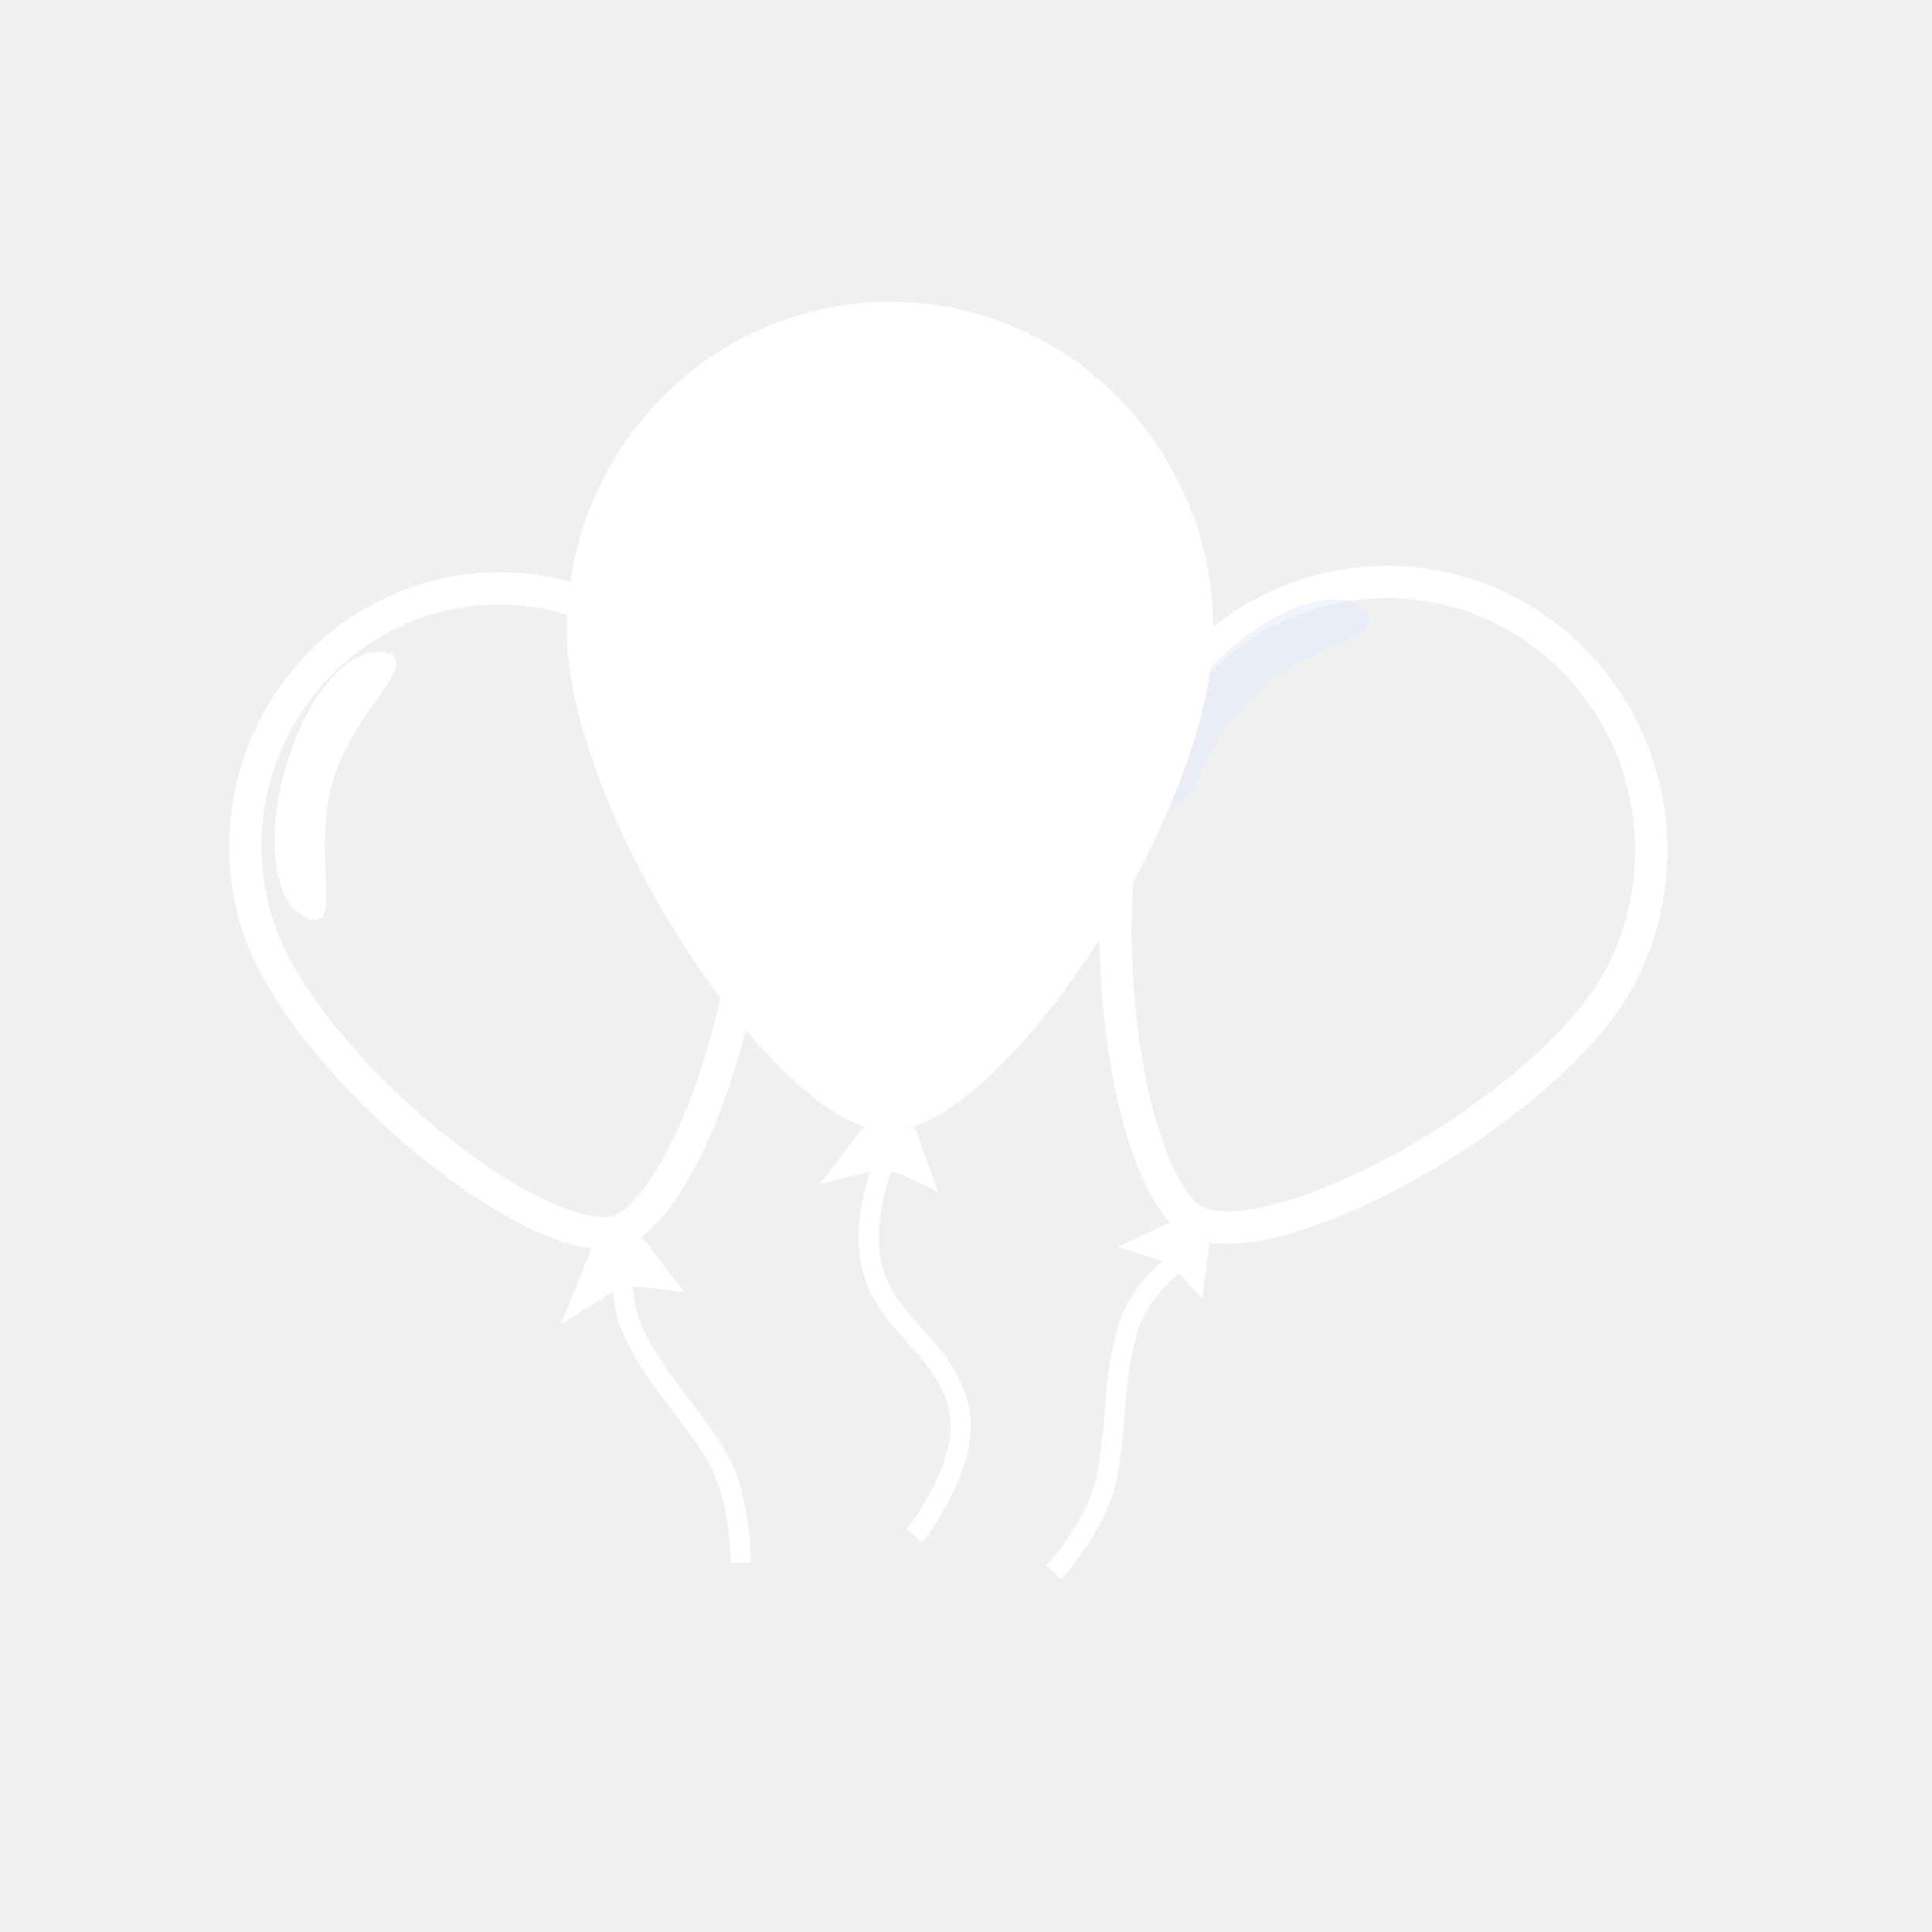
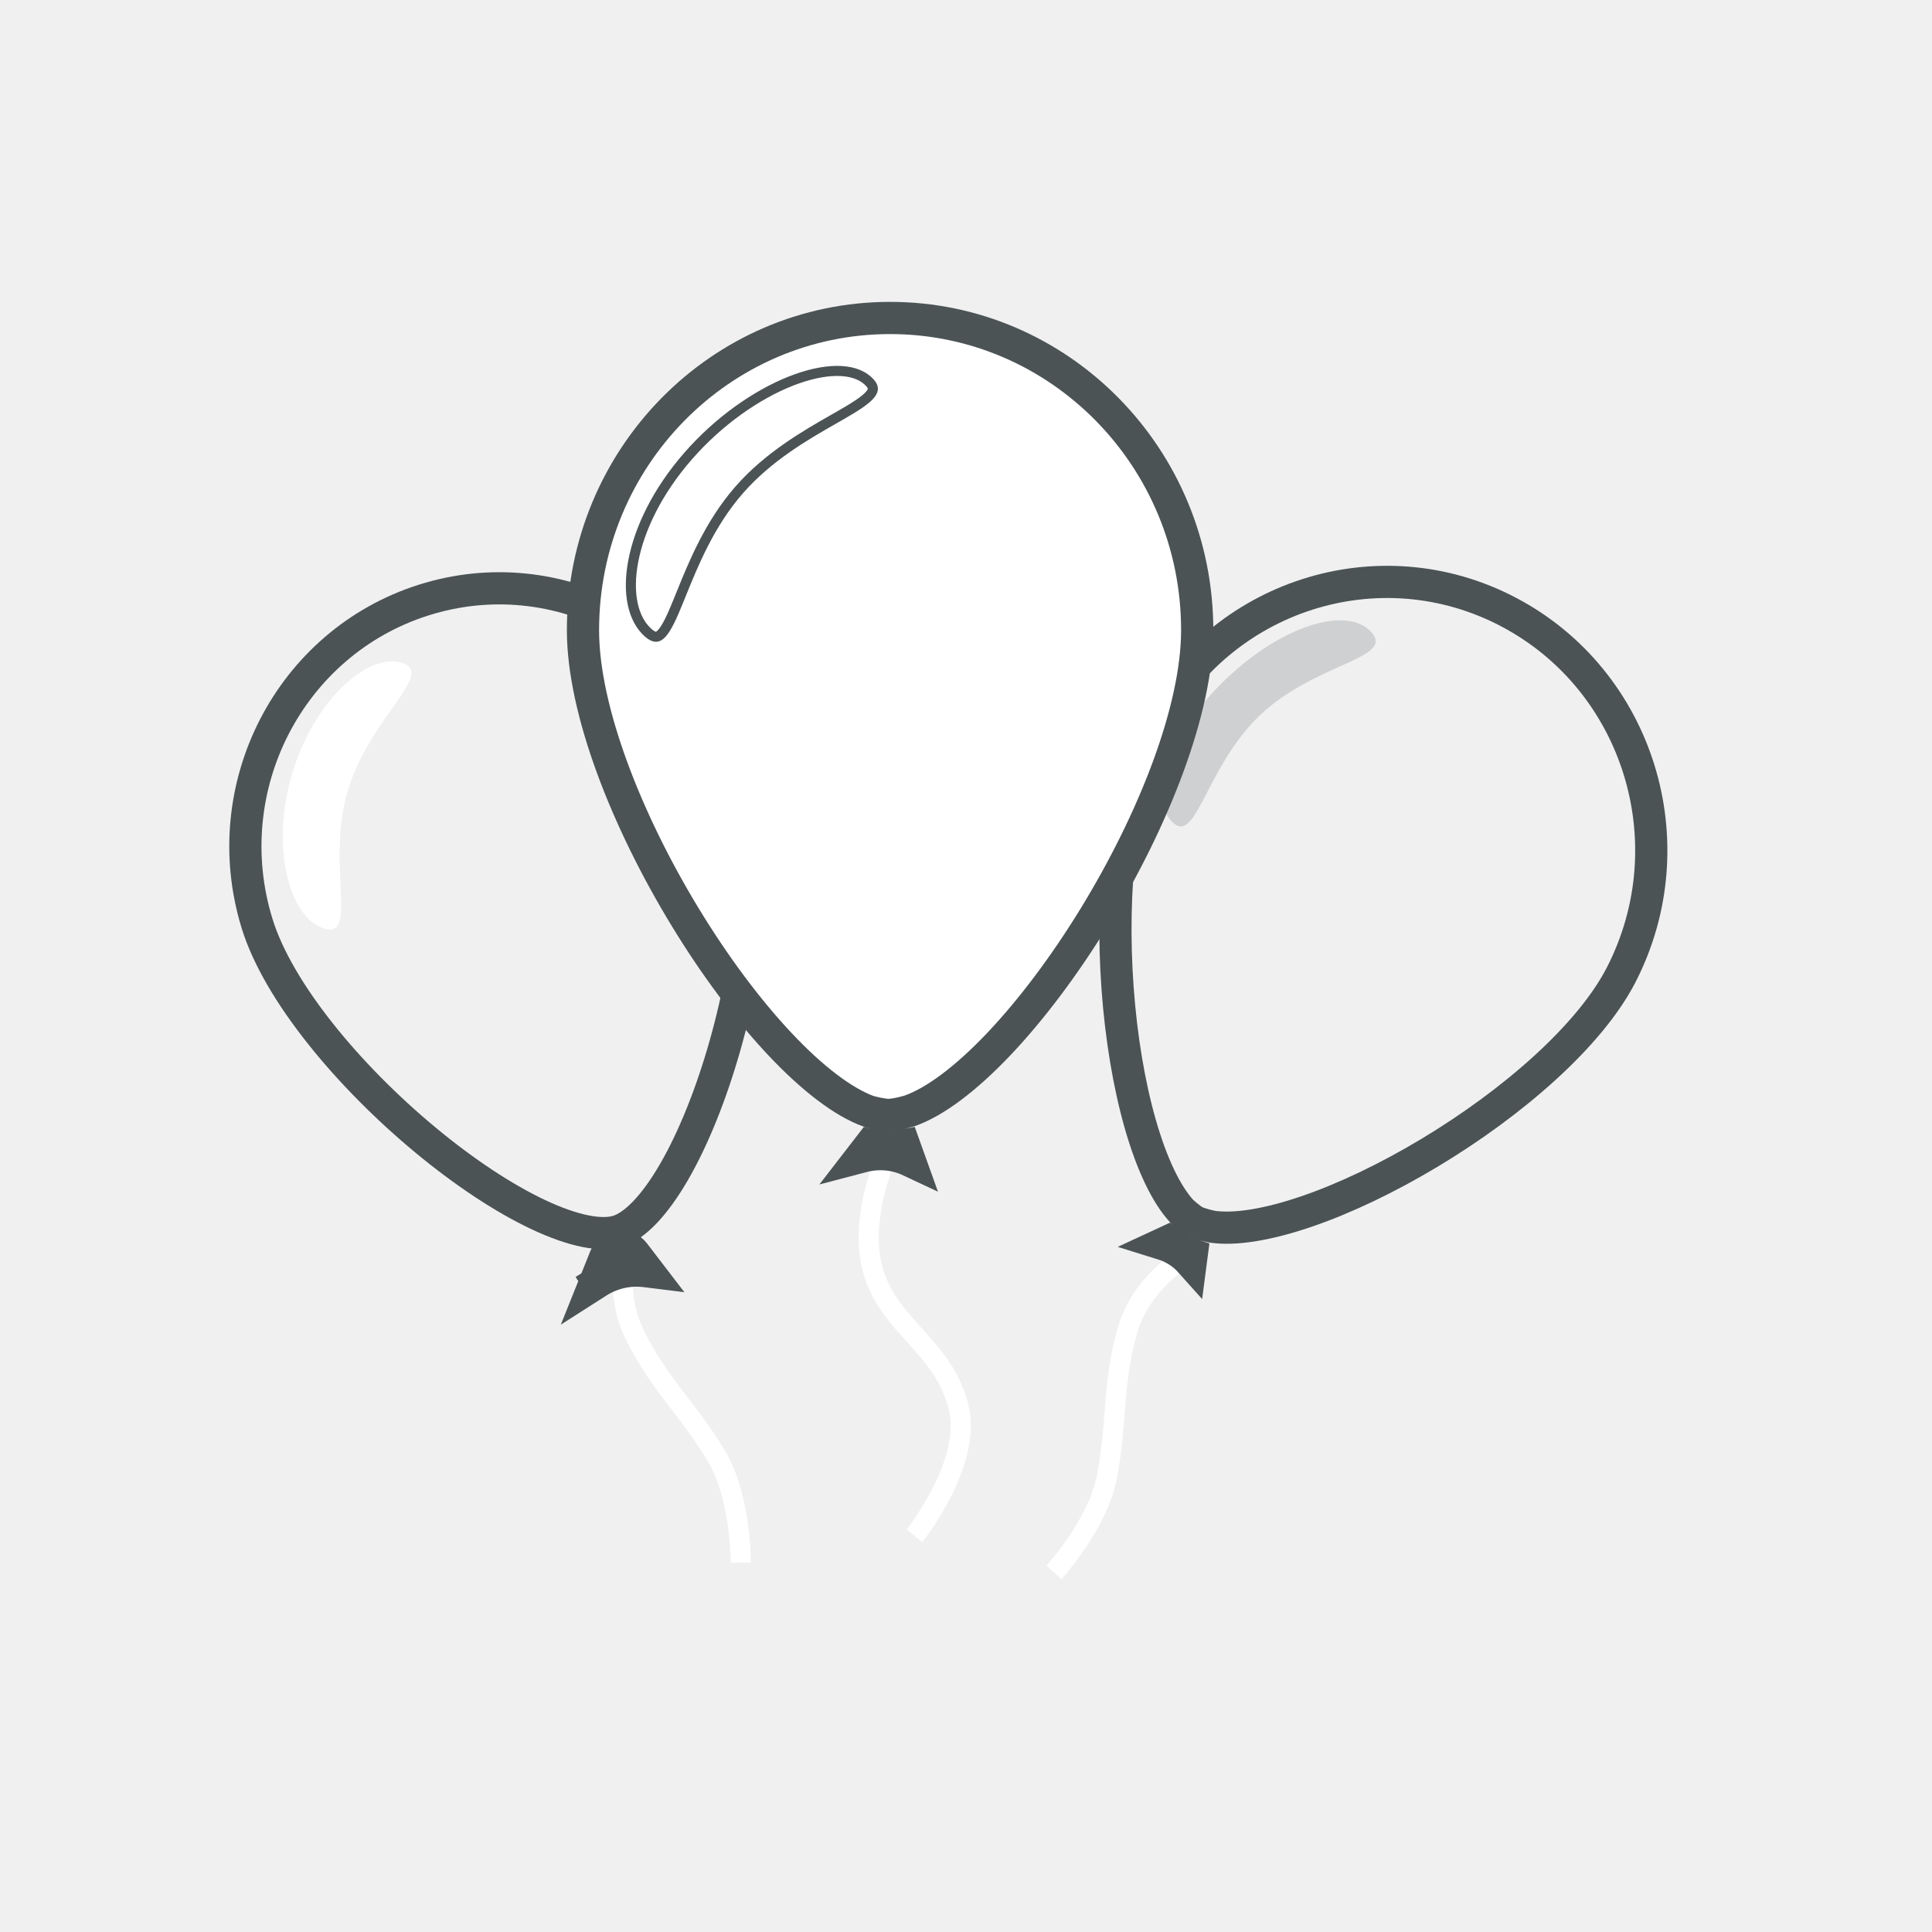
<svg xmlns="http://www.w3.org/2000/svg" width="96" height="96" viewBox="0 0 96 96" fill="none">
  <path d="M58.784 62.54C58.784 62.54 56.674 63.78 56.015 66.132C55.248 68.867 55.536 70.603 55 73.393C54.548 75.743 52.373 78.132 52.373 78.132" stroke="white" />
-   <path d="M60.228 60.953L60.22 60.951C60.204 60.948 60.18 60.943 60.148 60.936C60.086 60.922 59.999 60.902 59.901 60.876C59.69 60.82 59.492 60.753 59.379 60.694C59.271 60.637 59.109 60.518 58.947 60.383C58.873 60.321 58.808 60.264 58.763 60.223C58.742 60.204 58.725 60.188 58.713 60.177C57.939 59.329 57.226 57.831 56.662 55.86C56.1 53.897 55.711 51.554 55.533 49.121C55.176 44.215 55.694 39.129 57.242 36.113C60.604 29.561 68.549 27.024 74.981 30.423C81.412 33.821 83.92 41.881 80.558 48.433C79.008 51.453 75.183 54.795 71.002 57.3C68.929 58.543 66.807 59.556 64.897 60.207C62.973 60.862 61.352 61.12 60.228 60.953ZM58.023 61.688C58.195 61.828 58.425 62 58.653 62.119C58.83 62.212 59.032 62.287 59.215 62.345L59.167 62.712C58.789 62.288 58.304 61.975 57.764 61.808L58.023 61.688ZM56.857 61.59C56.858 61.59 56.858 61.59 56.858 61.59L56.857 61.59Z" stroke="white" stroke-width="1.6" />
-   <path d="M62.328 34.487C59.589 37.083 59.141 41.09 57.92 39.763C56.699 38.436 57.929 35.256 60.668 32.66C63.407 30.064 66.618 29.035 67.839 30.362C69.06 31.689 65.067 31.891 62.328 34.487Z" fill="#E4EAFF" fill-opacity="0.5" />
-   <path d="M36.868 38.243C37.907 41.614 37.407 47.059 36.035 51.917C35.353 54.327 34.473 56.535 33.506 58.21C33.022 59.048 32.528 59.734 32.04 60.243C31.548 60.756 31.099 61.052 30.711 61.175C30.323 61.298 29.788 61.315 29.095 61.177C28.409 61.041 27.617 60.764 26.749 60.355C25.013 59.537 23.05 58.232 21.137 56.645C17.281 53.447 13.813 49.261 12.774 45.891C10.686 39.117 14.401 31.927 21.046 29.819C27.69 27.71 34.78 31.469 36.868 38.243Z" stroke="white" stroke-width="1.6" />
-   <path d="M16.533 38.84C15.468 42.487 17.084 46.171 15.368 45.656C13.653 45.14 13.125 41.766 14.19 38.119C15.254 34.472 17.508 31.934 19.223 32.45C20.939 32.966 17.597 35.194 16.533 38.84Z" fill="white" />
+   <path d="M57.764 61.808L58.023 61.688C58.195 61.828 58.425 62 58.653 62.119C58.83 62.212 59.032 62.287 59.215 62.345L59.167 62.712C58.789 62.288 58.303 61.975 57.764 61.808ZM64.897 60.207C62.973 60.862 61.352 61.12 60.228 60.953L60.22 60.951C60.206 60.948 60.185 60.944 60.16 60.938C60.156 60.938 60.152 60.937 60.148 60.936C60.086 60.922 59.999 60.902 59.901 60.876C59.69 60.82 59.492 60.753 59.379 60.694C59.27 60.637 59.109 60.518 58.947 60.383C58.873 60.321 58.808 60.264 58.763 60.223C58.742 60.204 58.725 60.188 58.713 60.177C57.939 59.329 57.226 57.831 56.662 55.86C56.1 53.897 55.711 51.554 55.533 49.121C55.176 44.215 55.694 39.129 57.242 36.113C60.604 29.561 68.549 27.024 74.981 30.423C81.412 33.821 83.92 41.881 80.558 48.433C79.008 51.453 75.183 54.795 71.002 57.3C68.929 58.543 66.807 59.556 64.897 60.207Z" stroke="#4B5355" stroke-width="1.6" />
+   <path d="M62.619 35.527C59.88 38.123 59.432 42.13 58.211 40.803C56.99 39.476 58.221 36.296 60.96 33.7C63.699 31.104 66.909 30.076 68.13 31.402C69.352 32.729 65.358 32.931 62.619 35.527Z" fill="#4B5355" fill-opacity="0.2" />
+   <path d="M36.868 38.243C37.907 41.614 37.407 47.059 36.035 51.917C35.353 54.327 34.473 56.535 33.506 58.21C33.022 59.048 32.528 59.734 32.04 60.243C31.548 60.756 31.099 61.052 30.711 61.175C30.323 61.298 29.788 61.315 29.095 61.177C28.409 61.041 27.617 60.764 26.749 60.355C25.013 59.537 23.05 58.232 21.137 56.645C17.281 53.447 13.813 49.261 12.774 45.891C10.686 39.117 14.401 31.927 21.046 29.819C27.69 27.71 34.78 31.469 36.868 38.243Z" stroke="#4B5355" stroke-width="1.6" />
+   <path d="M17.271 39.324C16.206 42.971 17.822 46.655 16.106 46.139C14.391 45.623 13.435 42.147 14.5 38.5C15.565 34.853 18.246 32.418 19.961 32.934C21.677 33.449 18.335 35.677 17.271 39.324Z" fill="white" />
  <path d="M31.185 61.748C31.185 61.748 30.451 64.107 31.527 66.295C32.777 68.839 34.143 69.925 35.601 72.353C36.828 74.397 36.809 77.649 36.809 77.649" stroke="white" />
-   <path d="M31.514 62.27L32.21 63.179L32.106 63.166C31.269 63.055 30.418 63.244 29.704 63.698L29.538 63.804L30.073 62.471C30.315 61.868 31.12 61.755 31.514 62.27Z" fill="#E4EAFF" stroke="white" stroke-width="1.6" />
-   <path d="M44.615 56.114C44.615 56.114 42.779 59.587 43.236 62.476C43.769 65.834 46.825 66.634 47.636 69.934C48.318 72.713 45.44 76.312 45.44 76.312" stroke="white" />
-   <path d="M45.196 55.2L45.184 55.204C45.165 55.209 45.137 55.217 45.101 55.227C45.029 55.247 44.927 55.274 44.812 55.301C44.566 55.358 44.318 55.399 44.158 55.4C44.004 55.4 43.767 55.364 43.529 55.313C43.419 55.289 43.322 55.265 43.252 55.247C43.238 55.244 43.225 55.24 43.213 55.237C43.197 55.233 43.183 55.229 43.172 55.226L43.172 55.226C41.909 54.769 40.378 53.606 38.762 51.89C37.152 50.181 35.52 47.99 34.06 45.593C31.119 40.767 28.968 35.267 28.968 31.314C28.968 22.734 35.812 15.8 44.228 15.8C52.644 15.8 59.488 22.734 59.488 31.314C59.488 35.273 57.316 40.777 54.355 45.6C52.884 47.995 51.242 50.182 49.625 51.886C47.997 53.6 46.459 54.756 45.196 55.2ZM44.163 57C44.418 56.999 44.697 56.957 44.932 56.911L45.205 57.673C44.473 57.33 43.645 57.256 42.864 57.464L42.784 57.485L43.245 56.888C43.499 56.941 43.85 57.001 44.163 57Z" fill="white" stroke="white" stroke-width="1.6" />
-   <path d="M35.168 23.522C32.061 27.083 31.971 32.124 30.296 30.619C28.621 29.114 29.782 25.008 32.889 21.447C35.996 17.887 39.873 16.22 41.548 17.725C43.223 19.23 38.276 19.961 35.168 23.522Z" fill="white" />
+   <path d="M30.073 62.471C30.315 61.868 31.12 61.755 31.514 62.27L32.21 63.179L32.106 63.166C31.269 63.055 30.418 63.244 29.704 63.698L30.131 64.373L29.704 63.698L29.538 63.804L30.073 62.471Z" fill="#4B5355" stroke="#4B5355" stroke-width="1.6" />
+   <path d="M44.615 56.114C44.615 56.114 42.779 59.587 43.236 62.476C43.769 65.834 46.826 66.634 47.636 69.934C48.318 72.713 45.44 76.312 45.44 76.312" stroke="white" />
+   <path d="M42.784 57.485L43.245 56.888C43.499 56.941 43.85 57.001 44.163 57C44.418 56.999 44.697 56.957 44.932 56.911L45.205 57.673C44.473 57.33 43.645 57.256 42.864 57.464L42.784 57.485ZM49.625 51.886C47.997 53.6 46.459 54.756 45.196 55.2L45.184 55.204C45.165 55.209 45.137 55.217 45.101 55.227C45.029 55.247 44.927 55.274 44.812 55.301C44.566 55.358 44.318 55.399 44.158 55.4C44.004 55.4 43.767 55.364 43.53 55.313C43.419 55.289 43.322 55.265 43.252 55.247C43.218 55.239 43.191 55.231 43.173 55.226L43.172 55.226C41.909 54.769 40.378 53.606 38.762 51.89C37.152 50.181 35.52 47.99 34.06 45.593C31.119 40.767 28.968 35.267 28.968 31.314C28.968 22.734 35.812 15.8 44.228 15.8C52.644 15.8 59.488 22.734 59.488 31.314C59.488 35.273 57.317 40.777 54.355 45.6C52.884 47.995 51.242 50.182 49.625 51.886Z" fill="white" stroke="#4B5355" stroke-width="1.6" />
+   <path d="M36.719 24.355C35.259 26.029 34.453 28.021 33.853 29.502C33.802 29.63 33.752 29.754 33.703 29.873C33.548 30.253 33.407 30.585 33.27 30.86C33.131 31.138 33.005 31.342 32.883 31.474C32.763 31.604 32.67 31.64 32.594 31.641C32.512 31.641 32.385 31.6 32.197 31.431C31.455 30.765 31.161 29.487 31.467 27.879C31.77 26.283 32.657 24.419 34.186 22.667C35.715 20.914 37.586 19.619 39.27 18.947C40.113 18.612 40.899 18.436 41.566 18.431C42.235 18.426 42.763 18.592 43.12 18.913C43.308 19.082 43.363 19.205 43.372 19.288C43.381 19.365 43.355 19.465 43.241 19.603C43.125 19.744 42.94 19.898 42.683 20.073C42.428 20.246 42.119 20.43 41.765 20.634C41.651 20.699 41.533 20.767 41.412 20.836C40.03 21.625 38.177 22.684 36.719 24.355Z" fill="white" stroke="#4B5355" stroke-width="0.5" />
</svg>
